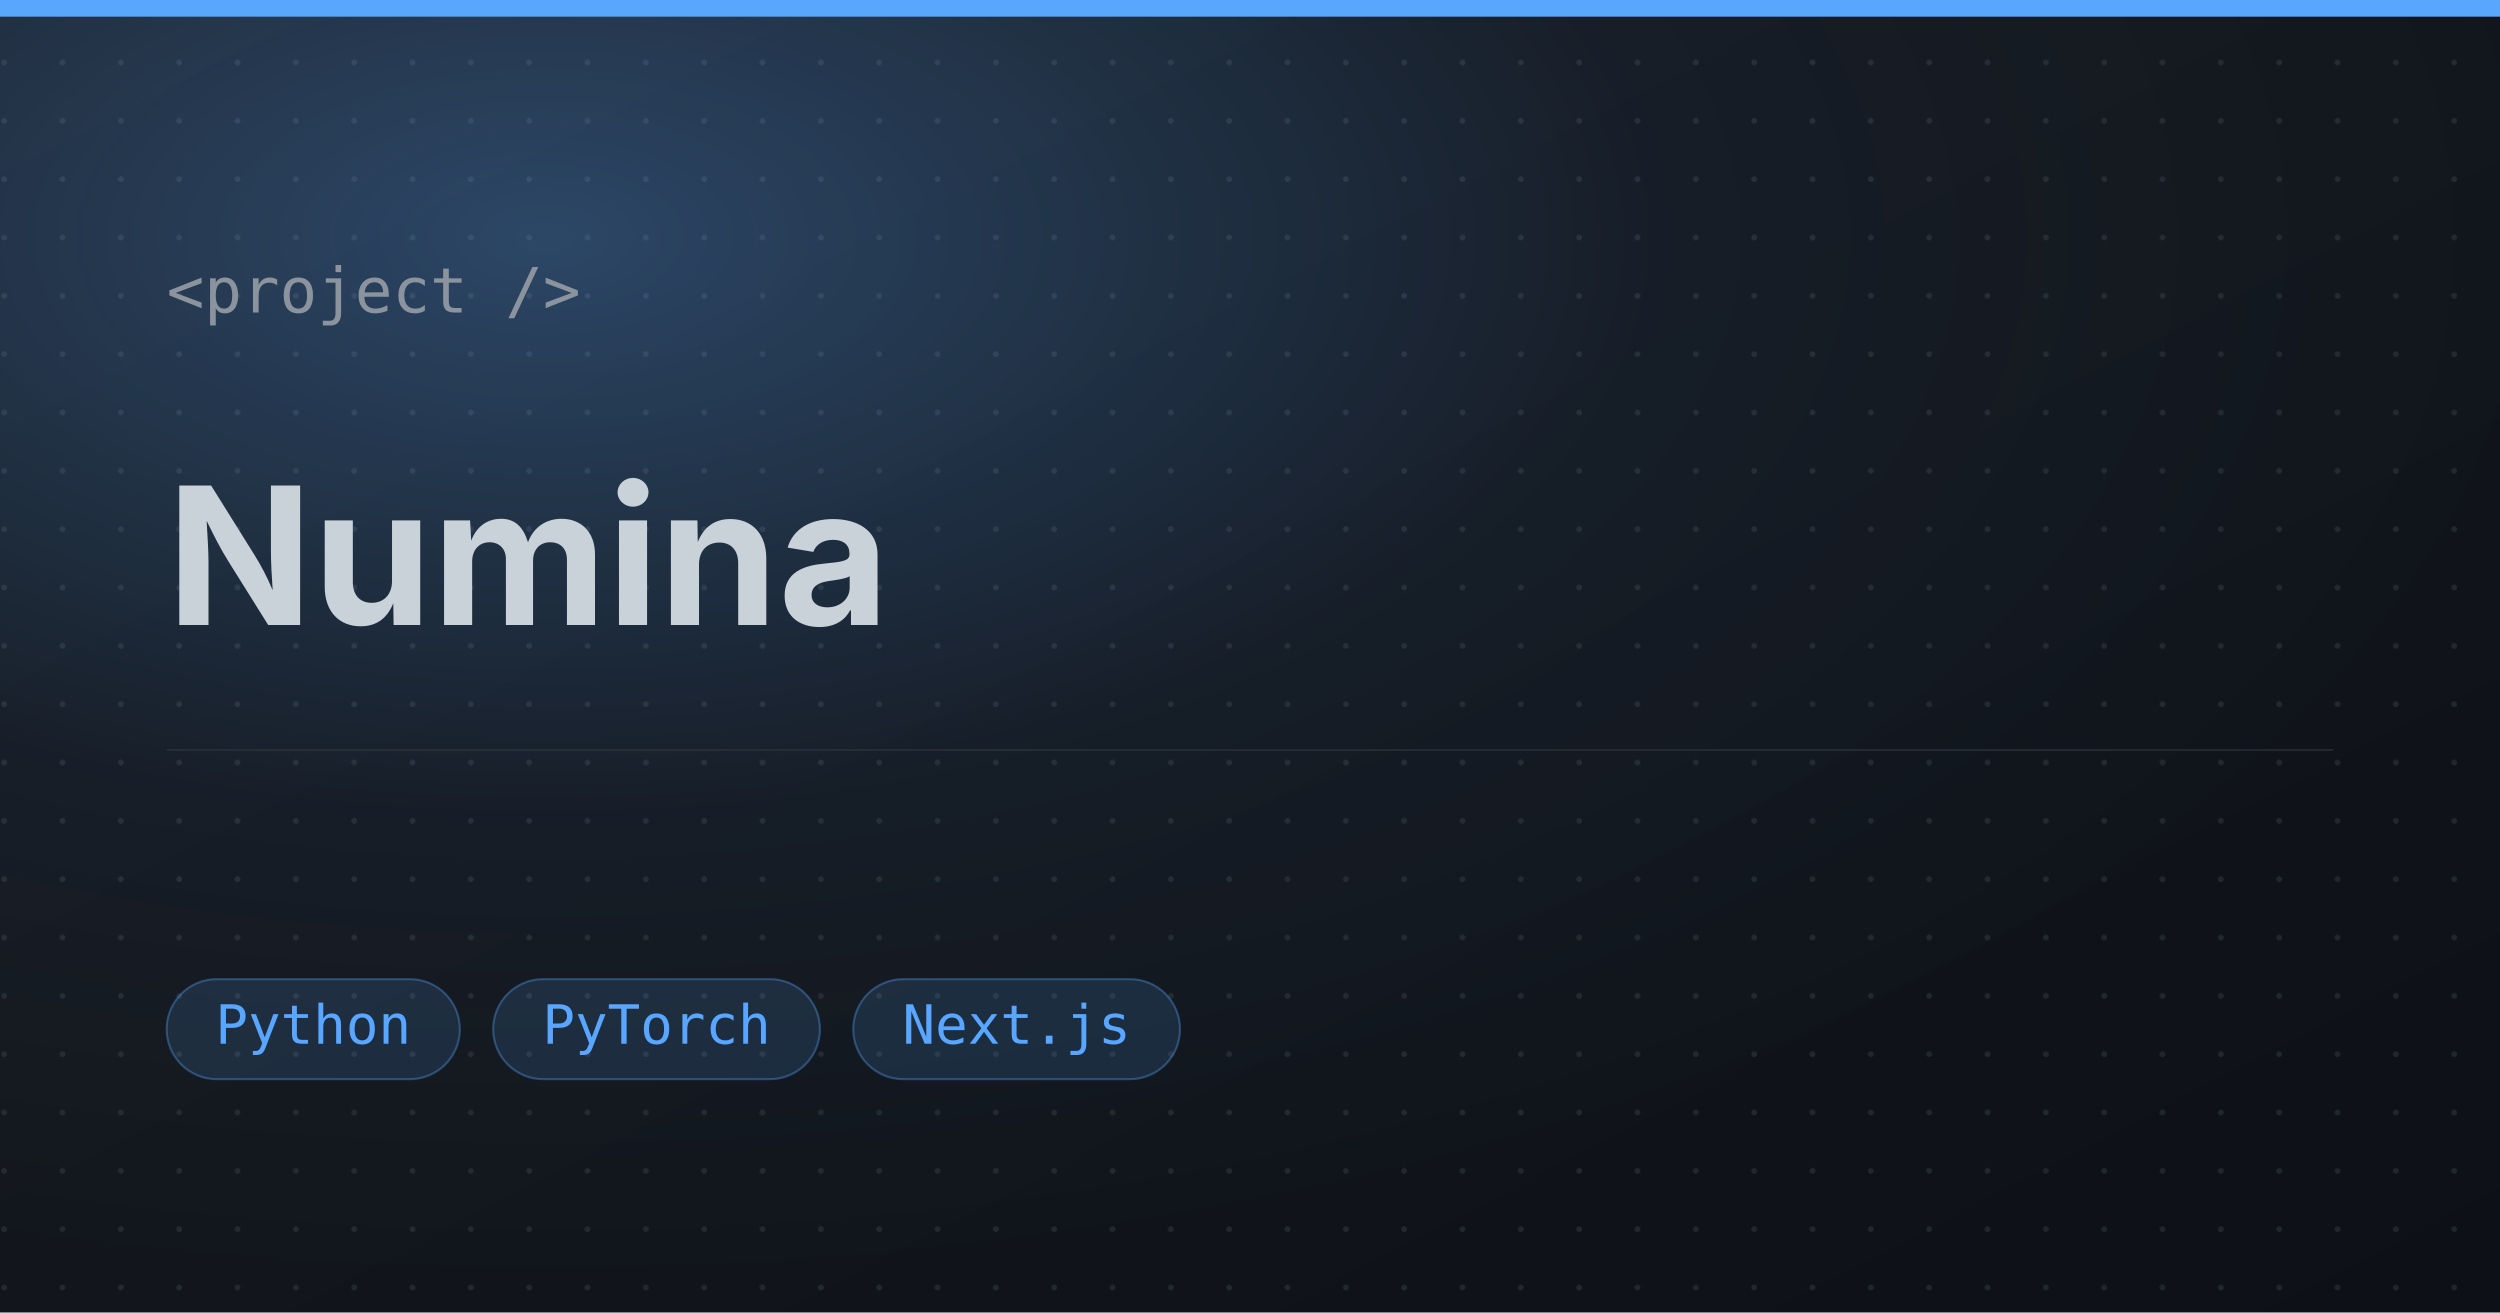
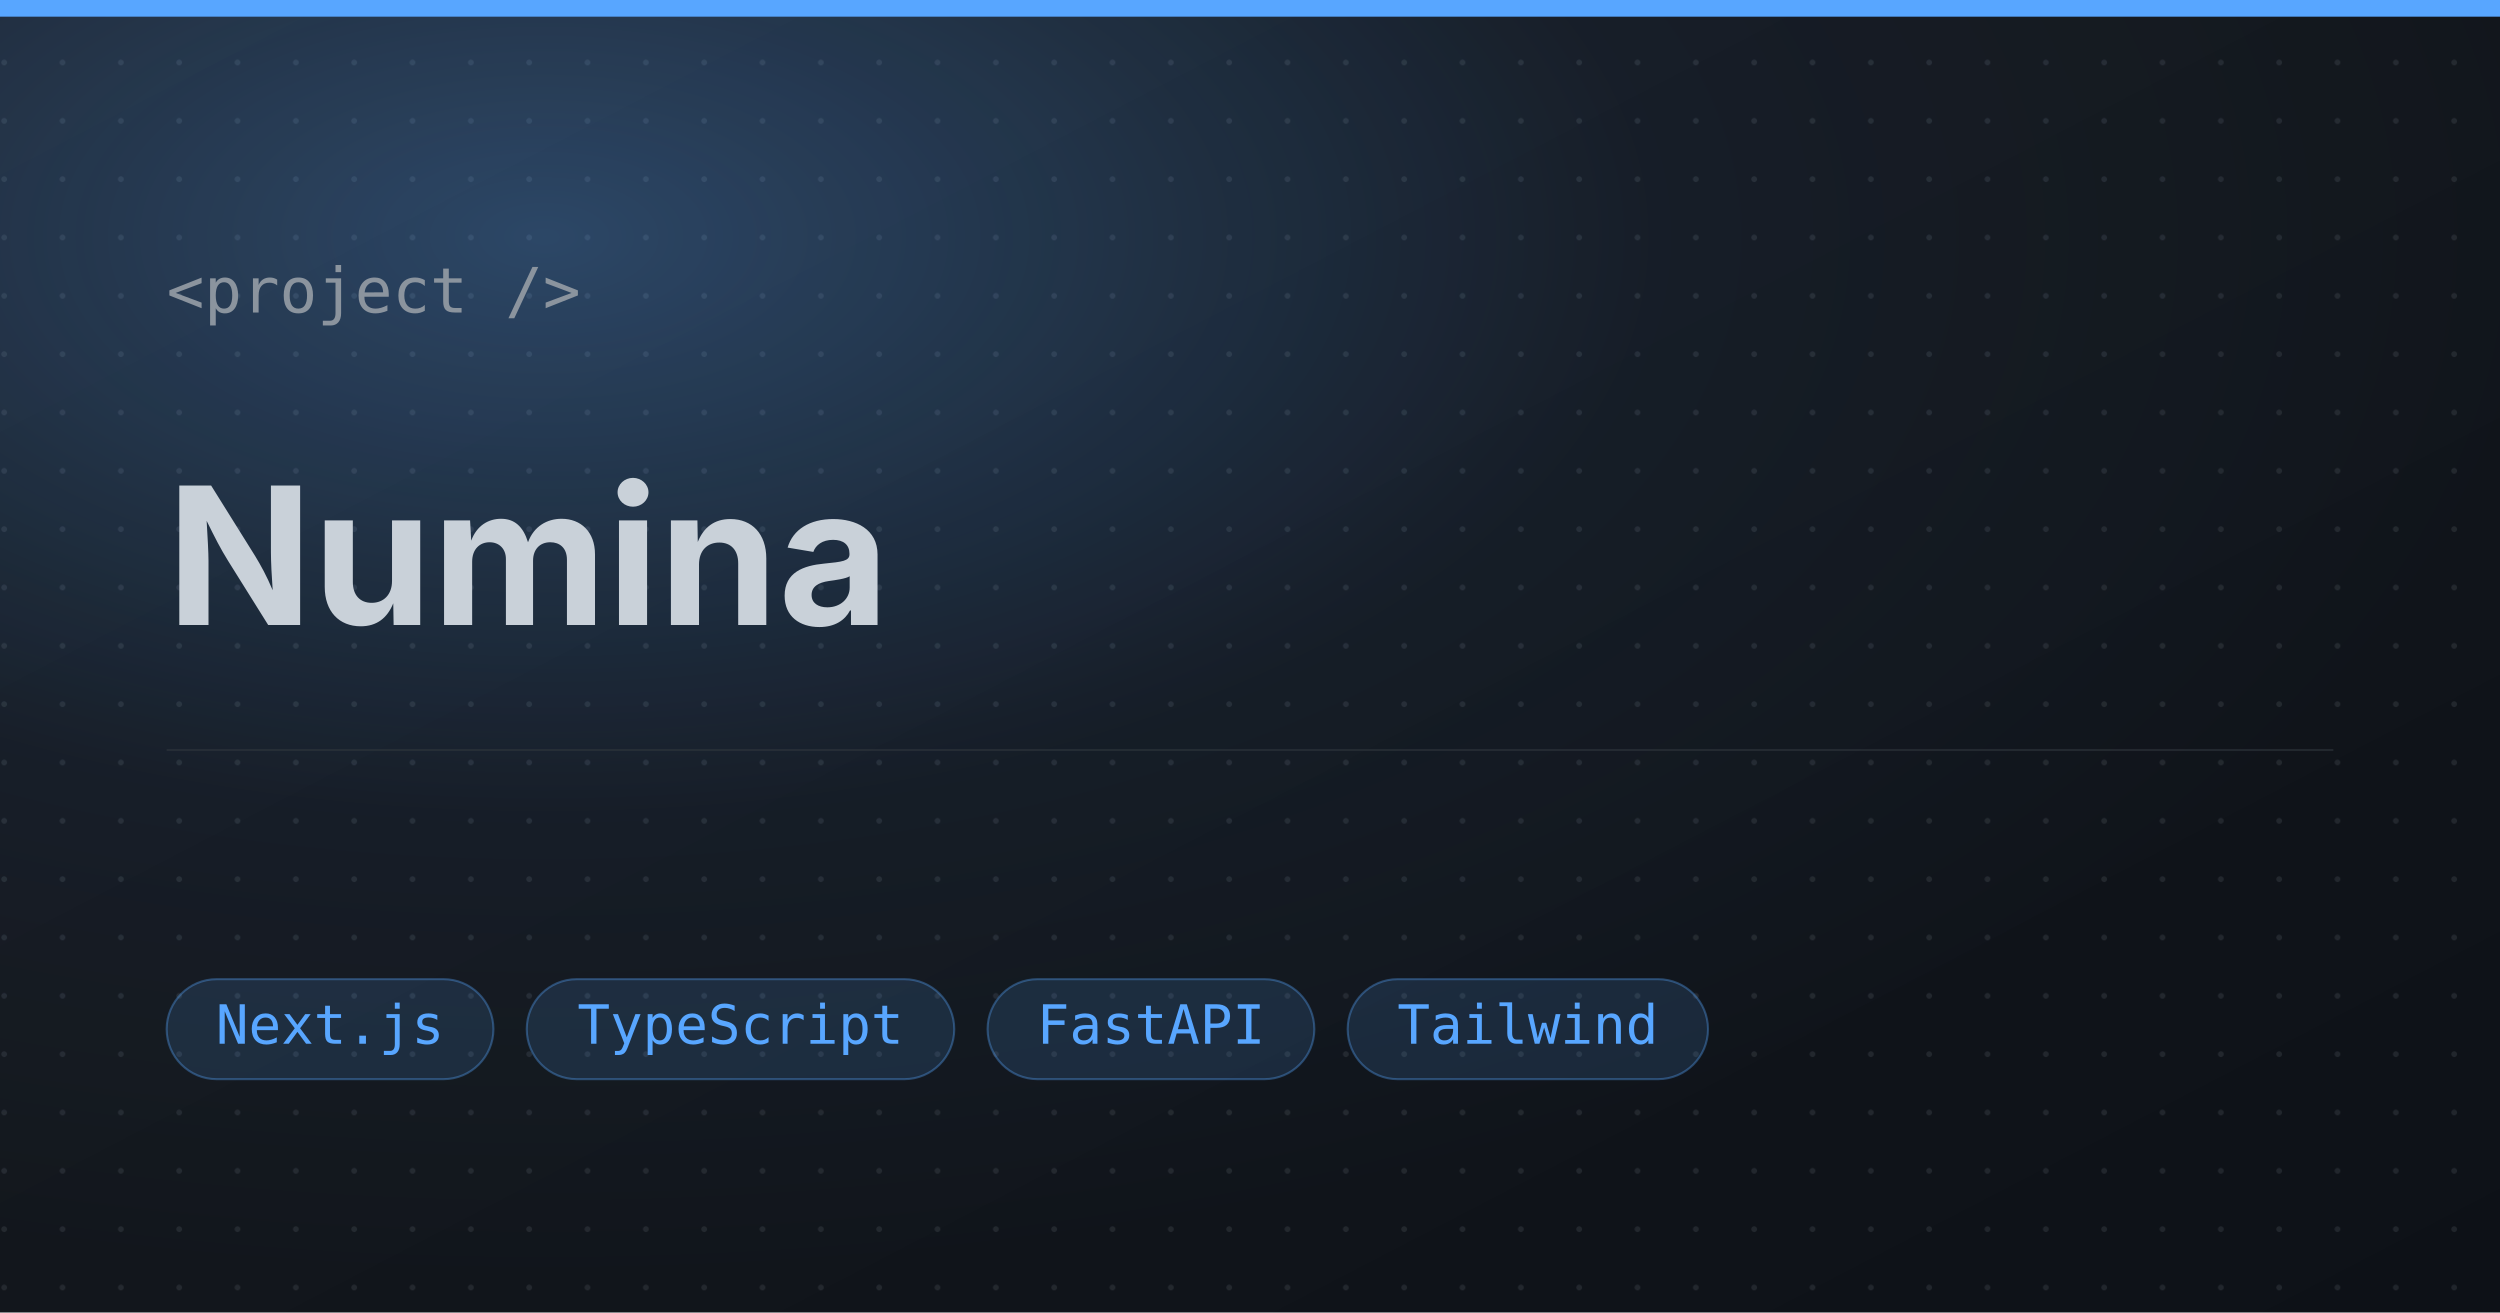
<svg xmlns="http://www.w3.org/2000/svg" width="1200" height="630" viewBox="0 0 1200 630" role="img">
  <defs>
    <radialGradient id="glow-p" cx="22%" cy="18%" r="80%">
      <stop offset="0%" stop-color="#58A6FF" stop-opacity="0.32" />
      <stop offset="55%" stop-color="#58A6FF" stop-opacity="0.05" />
      <stop offset="100%" stop-color="#58A6FF" stop-opacity="0" />
    </radialGradient>
    <linearGradient id="sheen-p" x1="0" y1="0" x2="1" y2="1">
      <stop offset="0%" stop-color="#ffffff" stop-opacity="0.04" />
      <stop offset="100%" stop-color="#ffffff" stop-opacity="0" />
    </linearGradient>
    <pattern id="dots-p" width="28" height="28" patternUnits="userSpaceOnUse">
      <circle cx="2" cy="2" r="1.4" fill="#30363D" fill-opacity="0.55" />
    </pattern>
  </defs>
  <rect width="1200" height="630" fill="#0D1117" />
  <rect width="1200" height="630" fill="url(#dots-p)" />
  <rect width="1200" height="630" fill="url(#glow-p)" />
  <rect width="1200" height="630" fill="url(#sheen-p)" />
  <rect x="0" y="0" width="1200" height="8" fill="#58A6FF" />
  <text x="80" y="150" font-family="'JetBrains Mono', ui-monospace, monospace" font-size="30" fill="#8B949E">&lt;project /&gt;</text>
  <text x="80" y="300" font-family="Inter, system-ui, sans-serif" font-size="92" font-weight="700" fill="#C9D1D9">Numina</text>
  <line x1="80" y1="360" x2="1120" y2="360" stroke="#30363D" stroke-opacity="0.6" />
  <g transform="translate(80, 470)">
-     <rect width="140.72" height="48" rx="24" fill="#58A6FF" fill-opacity="0.14" stroke="#58A6FF" stroke-opacity="0.35" />
-     <text x="70.36" y="31" font-family="'JetBrains Mono', ui-monospace, monospace" font-size="26" fill="#58A6FF" text-anchor="middle">Python</text>
-   </g>
-   <g transform="translate(236.72, 470)">
-     <rect width="156.84" height="48" rx="24" fill="#58A6FF" fill-opacity="0.14" stroke="#58A6FF" stroke-opacity="0.35" />
-     <text x="78.42" y="31" font-family="'JetBrains Mono', ui-monospace, monospace" font-size="26" fill="#58A6FF" text-anchor="middle">PyTorch</text>
-   </g>
-   <g transform="translate(409.56, 470)">
    <rect width="156.84" height="48" rx="24" fill="#58A6FF" fill-opacity="0.14" stroke="#58A6FF" stroke-opacity="0.35" />
    <text x="78.42" y="31" font-family="'JetBrains Mono', ui-monospace, monospace" font-size="26" fill="#58A6FF" text-anchor="middle">Next.js</text>
  </g>
+   <g transform="translate(252.84, 470)">
+     <rect width="205.2" height="48" rx="24" fill="#58A6FF" fill-opacity="0.14" stroke="#58A6FF" stroke-opacity="0.35" />
+     <text x="102.6" y="31" font-family="'JetBrains Mono', ui-monospace, monospace" font-size="26" fill="#58A6FF" text-anchor="middle">TypeScript</text>
+   </g>
+   <g transform="translate(474.04, 470)">
+     <rect width="156.84" height="48" rx="24" fill="#58A6FF" fill-opacity="0.14" stroke="#58A6FF" stroke-opacity="0.35" />
+     <text x="78.42" y="31" font-family="'JetBrains Mono', ui-monospace, monospace" font-size="26" fill="#58A6FF" text-anchor="middle">FastAPI</text>
+   </g>
+   <g transform="translate(646.88, 470)">
+     <rect width="172.96" height="48" rx="24" fill="#58A6FF" fill-opacity="0.14" stroke="#58A6FF" stroke-opacity="0.35" />
+     <text x="86.48" y="31" font-family="'JetBrains Mono', ui-monospace, monospace" font-size="26" fill="#58A6FF" text-anchor="middle">Tailwind</text>
+   </g>
</svg>
